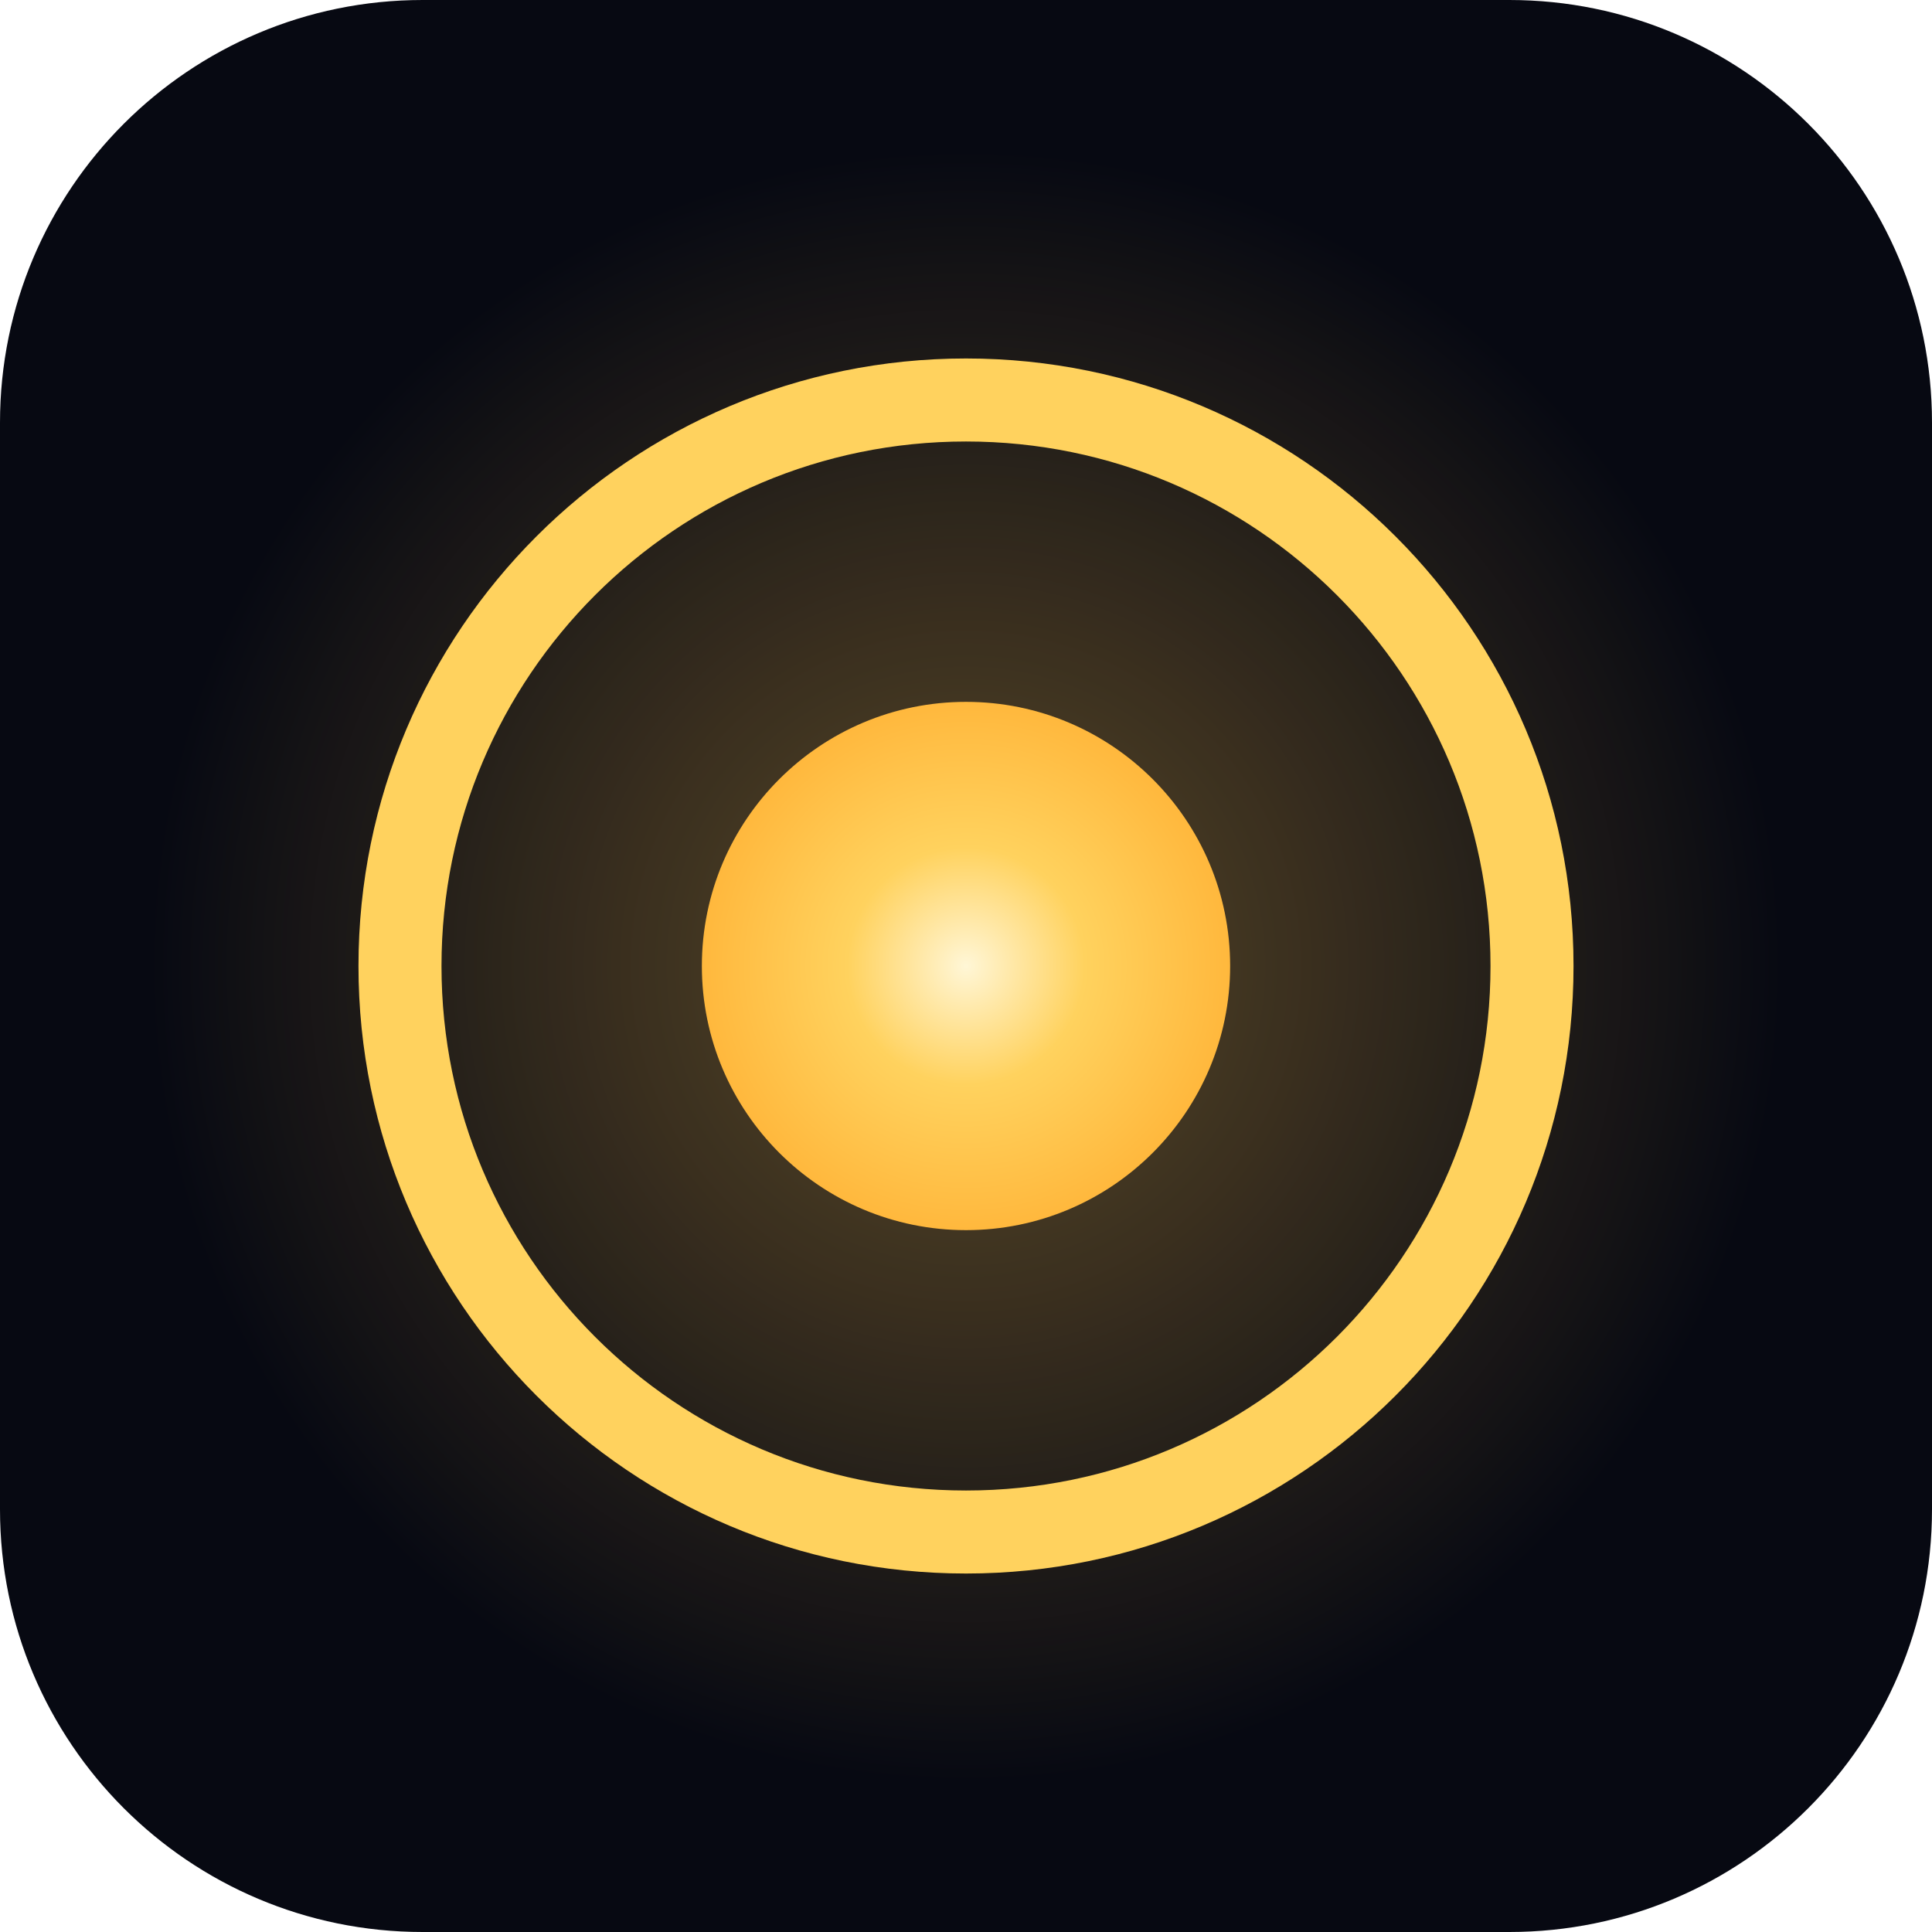
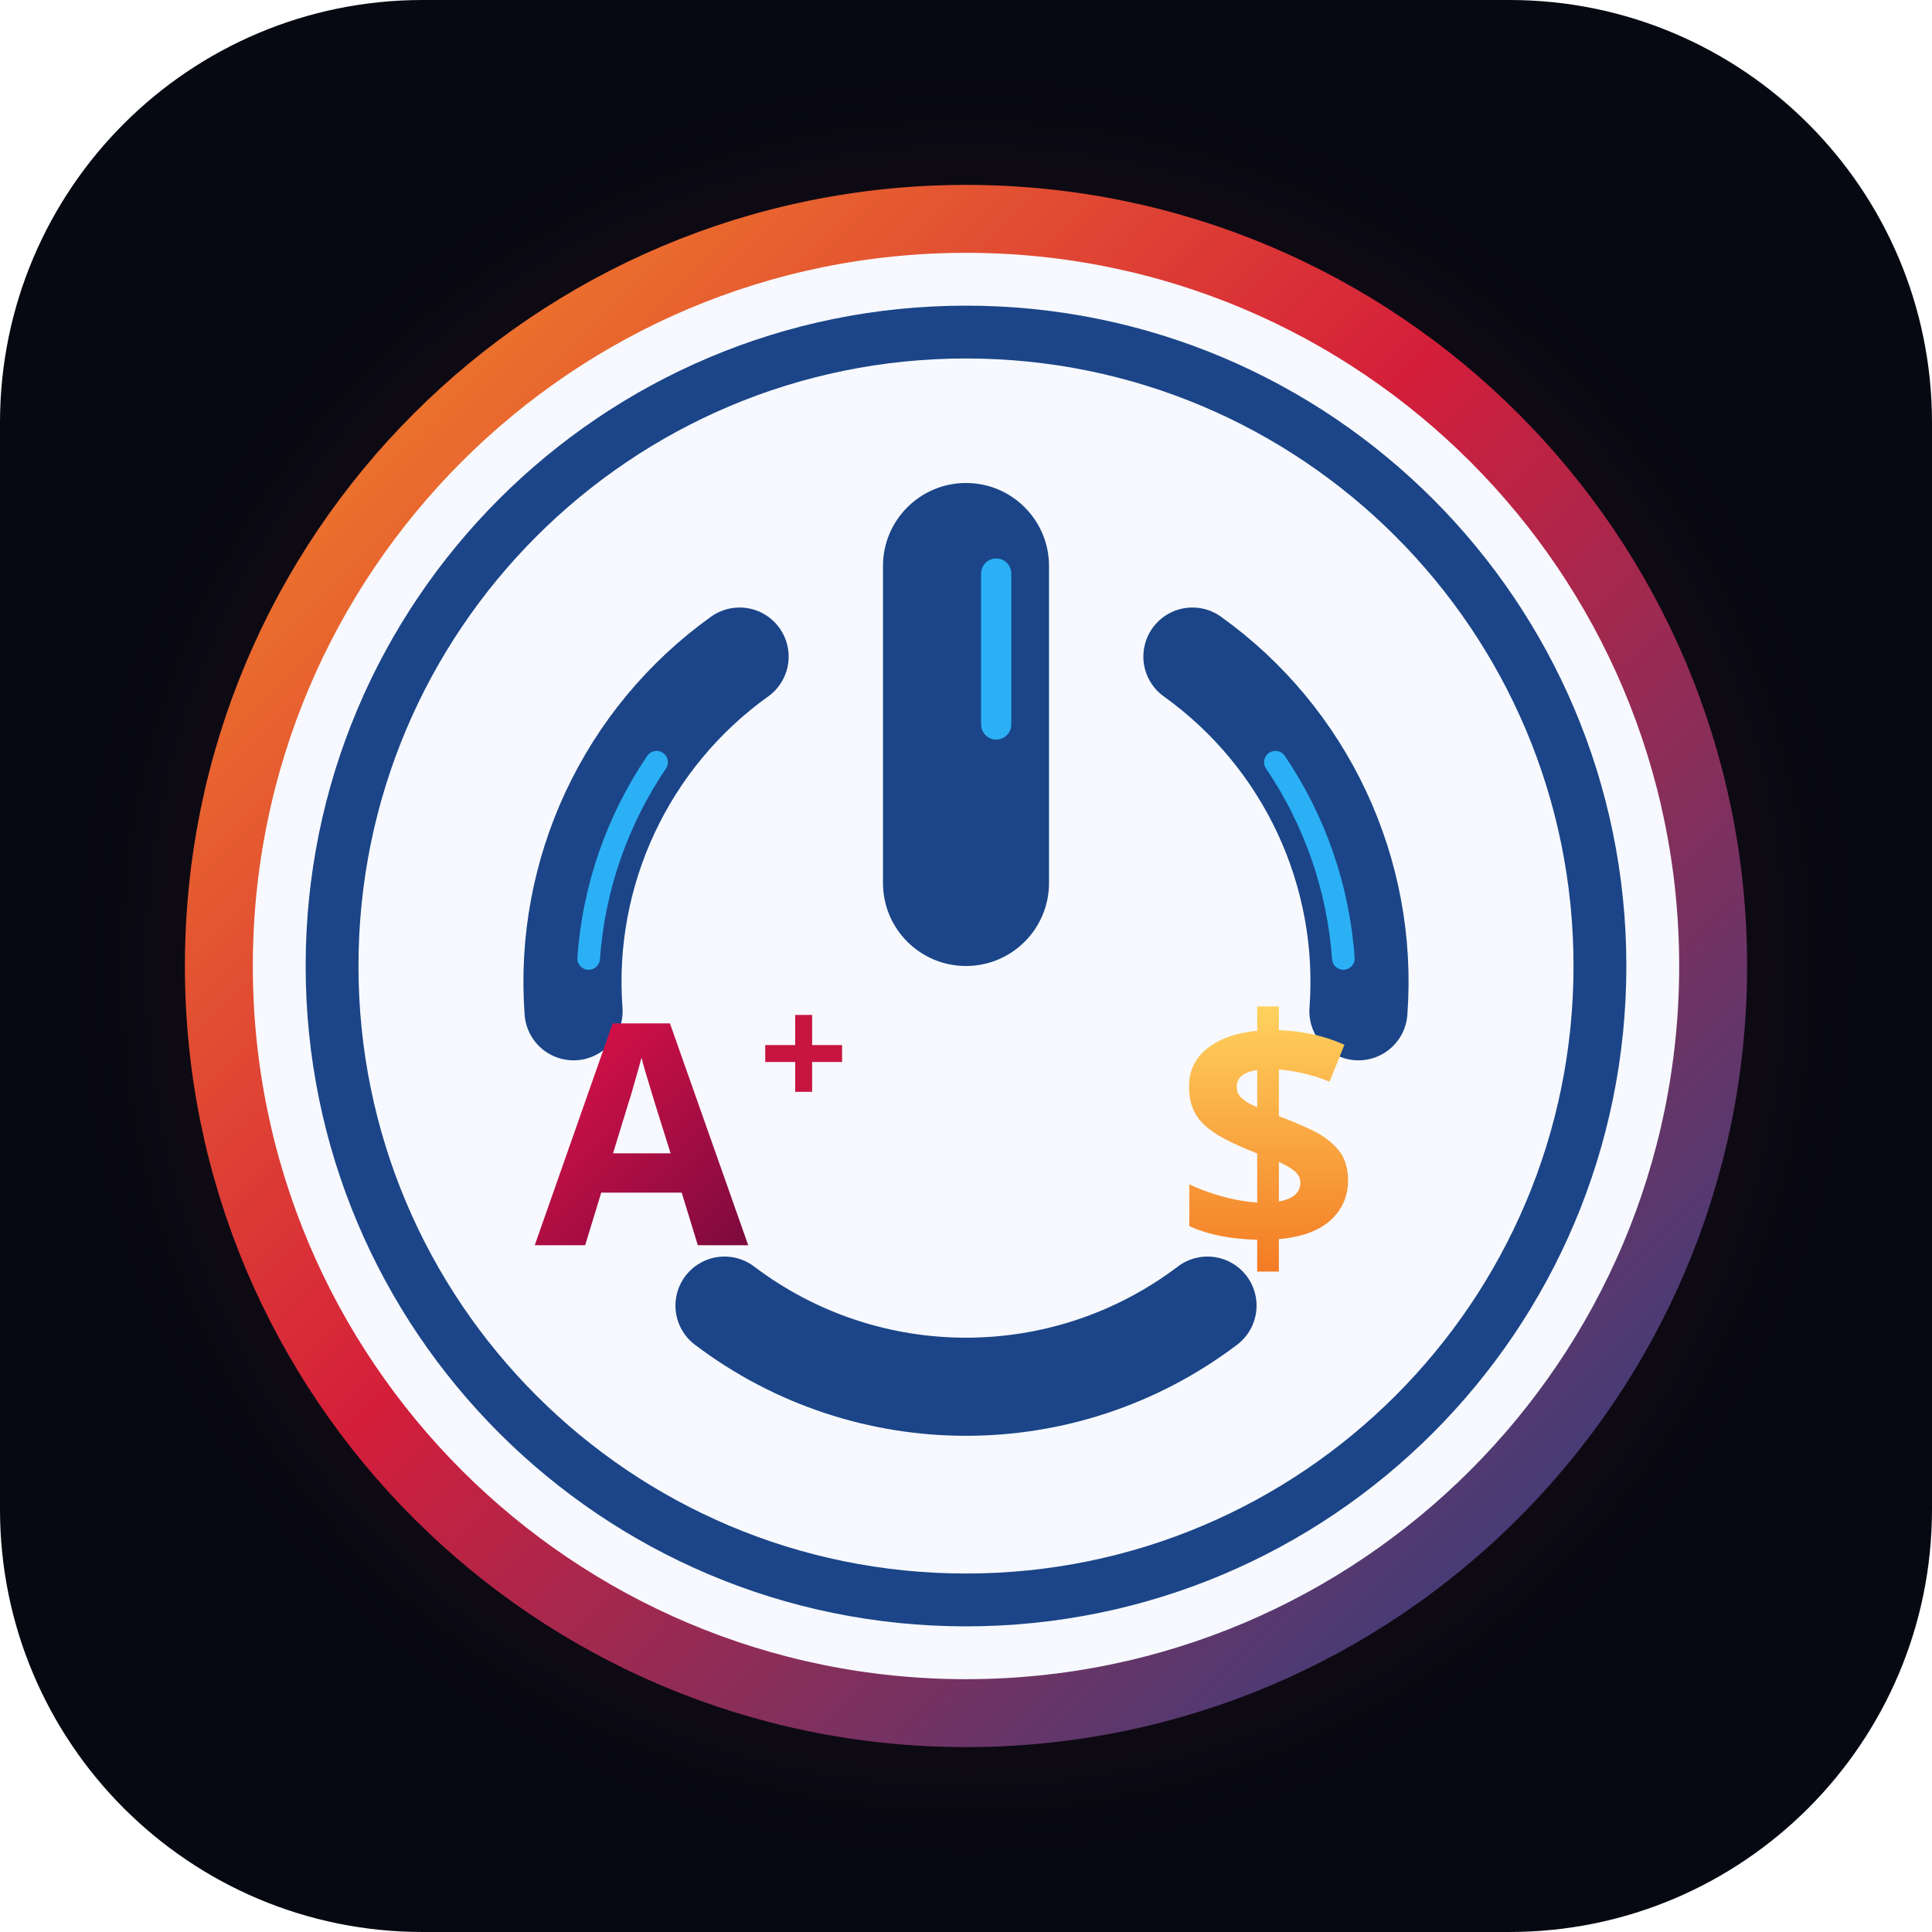
<svg xmlns="http://www.w3.org/2000/svg" viewBox="0 0 512 512">
  <defs>
-     <radialGradient id="g" cx="50%" cy="50%" r="50%">
-       <stop offset="0" stop-color="#fff6d6" />
-       <stop offset=".45" stop-color="#ffd25e" />
-       <stop offset="1" stop-color="#ffb83d" />
+     <radialGradient id="aura" cx="50%" cy="50%" r="55%">
+       <stop offset="0" stop-color="#ffd25e" stop-opacity=".22" />
+       <stop offset=".52" stop-color="#8e192b" stop-opacity=".28" />
+       <stop offset="1" stop-color="#070912" stop-opacity="0" />
    </radialGradient>
-     <radialGradient id="h" cx="50%" cy="50%" r="50%">
-       <stop offset="0" stop-color="#ffc450" stop-opacity=".35" />
-       <stop offset="1" stop-color="#ffc450" stop-opacity="0" />
-     </radialGradient>
+     <linearGradient id="rim" x1="0%" y1="0%" x2="100%" y2="100%">
+       <stop offset="0" stop-color="#f59227" />
+       <stop offset=".45" stop-color="#d41e3a" />
+       <stop offset="1" stop-color="#1b4588" />
+     </linearGradient>
+     <linearGradient id="aplus" x1="0%" y1="0%" x2="100%" y2="100%">
+       <stop offset="0" stop-color="#e31248" />
+       <stop offset="1" stop-color="#7c0a3e" />
+     </linearGradient>
+     <linearGradient id="dlr" x1="0%" y1="0%" x2="0%" y2="100%">
+       <stop offset="0" stop-color="#ffd25e" />
+       <stop offset="1" stop-color="#f37b24" />
+     </linearGradient>
  </defs>
  <rect width="512" height="512" rx="112" fill="#070912" />
-   <circle cx="256" cy="256" r="220" fill="url(#h)" />
-   <circle cx="256" cy="256" r="150" fill="none" stroke="#ffd25e" stroke-width="22" />
-   <circle cx="256" cy="256" r="70" fill="url(#g)" />
+   <circle cx="256" cy="256" r="236" fill="url(#aura)" />
+   <circle cx="256" cy="256" r="198" fill="#f7f9fe" stroke="url(#rim)" stroke-width="18" />
+   <circle cx="256" cy="256" r="168" fill="none" stroke="#1b4588" stroke-width="14" />
+   <rect x="234" y="128" width="44" height="128" rx="22" fill="#1b4588" />
+   <rect x="260" y="148" width="8" height="48" rx="4" fill="#2bb0f6" />
+   <path d="M196 174 A106 106 0 0 0 152 268" fill="none" stroke="#1b4588" stroke-width="26" stroke-linecap="round" />
+   <path d="M316 174 A106 106 0 0 1 360 268" fill="none" stroke="#1b4588" stroke-width="26" stroke-linecap="round" />
+   <path d="M192 346 A106 106 0 0 0 320 346" fill="none" stroke="#1b4588" stroke-width="26" stroke-linecap="round" />
+   <path d="M174 202 A106 106 0 0 0 156 254" fill="none" stroke="#2bb0f6" stroke-width="6" stroke-linecap="round" />
+   <path d="M338 202 A106 106 0 0 1 356 254" fill="none" stroke="#2bb0f6" stroke-width="6" stroke-linecap="round" />
+   <text x="170" y="330" text-anchor="middle" font-family="system-ui, sans-serif" font-weight="900" font-size="82" fill="url(#aplus)">A</text>
+   <text x="213" y="294" text-anchor="middle" font-family="system-ui, sans-serif" font-weight="900" font-size="42" fill="#c81440">+</text>
+   <text x="336" y="332" text-anchor="middle" font-family="system-ui, sans-serif" font-weight="900" font-size="86" fill="url(#dlr)">$</text>
</svg>
